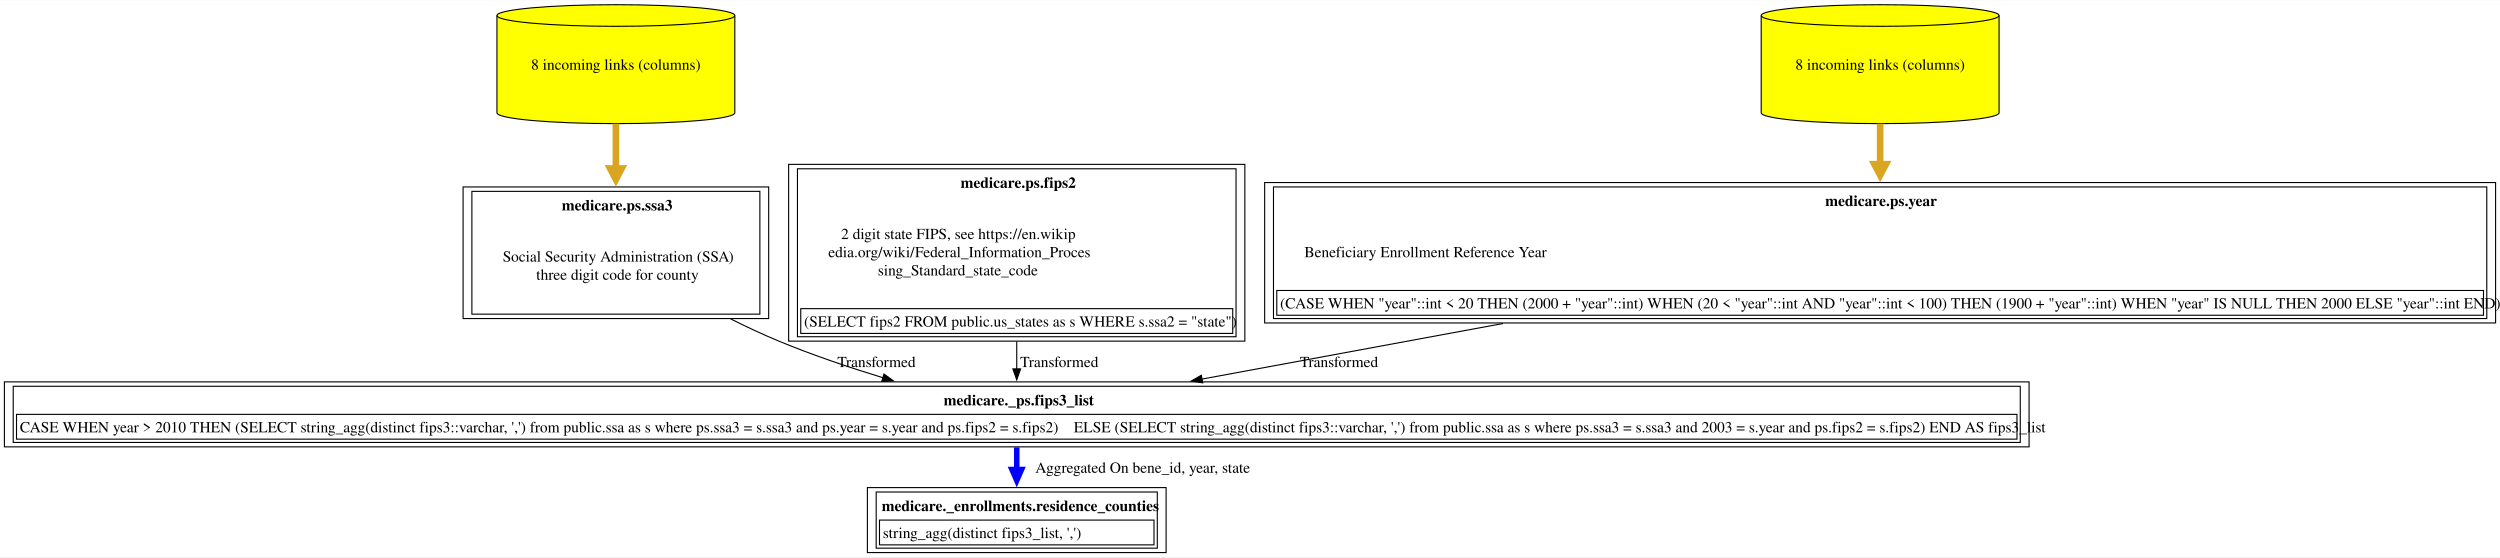
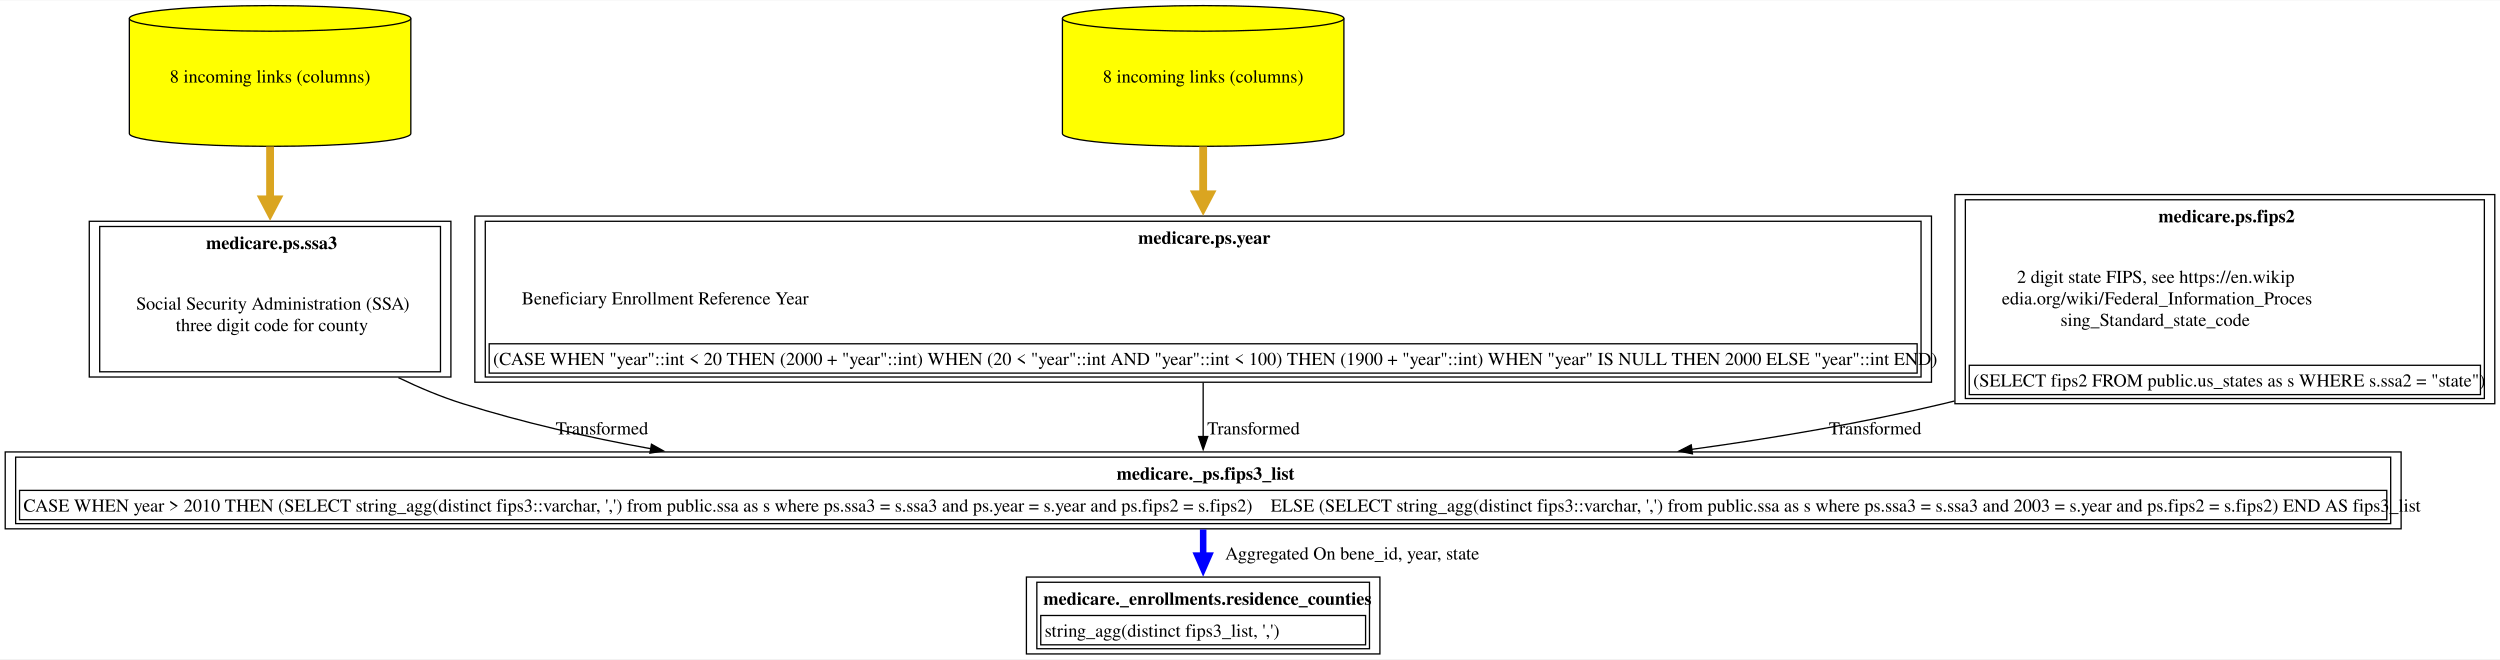
- <svg xmlns="http://www.w3.org/2000/svg" xmlns:xlink="http://www.w3.org/1999/xlink" width="2270pt" height="506pt" viewBox="0.00 0.00 2270.12 505.50">
+ <svg xmlns="http://www.w3.org/2000/svg" xmlns:xlink="http://www.w3.org/1999/xlink" width="1918pt" height="506pt" viewBox="0.00 0.00 1918.38 505.50">
  <g id="graph0" class="graph" transform="scale(1 1) rotate(0) translate(4 501.5)">
-     <polygon fill="white" stroke="none" points="-4,4 -4,-501.5 2266.12,-501.5 2266.12,4 -4,4" />
+     <polygon fill="white" stroke="none" points="-4,4 -4,-501.5 1914.38,-501.5 1914.38,4 -4,4" />
    <g id="node1" class="node">
      <g id="a_node1">
        <a xlink:href="../medicare._enrollments/residence_counties.html" xlink:title="&lt;TABLE&gt;" target="_blank">
          <polygon fill="none" stroke="black" points="1054.88,-59 783.62,-59 783.62,0 1054.88,0 1054.88,-59" />
          <text text-anchor="start" x="796.62" y="-37.7" font-family="Times,serif" font-weight="bold" font-size="14.00">medicare._enrollments.residence_counties</text>
          <polygon fill="none" stroke="black" points="794.62,-7 794.62,-29.5 1043.88,-29.5 1043.88,-7 794.62,-7" />
          <text text-anchor="start" x="797.62" y="-13.2" font-family="Times,serif" font-size="14.00">string_agg(distinct fips3_list, ',')</text>
          <polygon fill="none" stroke="black" points="791.62,-4 791.62,-55 1046.88,-55 1046.88,-4 791.62,-4" />
        </a>
      </g>
    </g>
    <g id="node2" class="node">
      <g id="a_node2">
        <a xlink:href="../medicare._ps/fips3_list.html" xlink:title="&lt;TABLE&gt;" target="_blank">
          <polygon fill="none" stroke="black" points="1838.5,-155 0,-155 0,-96 1838.5,-96 1838.5,-155" />
          <text text-anchor="start" x="852.88" y="-133.7" font-family="Times,serif" font-weight="bold" font-size="14.00">medicare._ps.fips3_list</text>
          <polygon fill="none" stroke="black" points="11,-103 11,-125.5 1827.5,-125.5 1827.5,-103 11,-103" />
          <text text-anchor="start" x="14" y="-109.2" font-family="Times,serif" font-size="14.00">CASE WHEN year &gt; 2010 THEN (SELECT string_agg(distinct fips3::varchar, ',') from public.ssa as s where ps.ssa3 = s.ssa3 and ps.year = s.year and ps.fips2 = s.fips2)    ELSE (SELECT string_agg(distinct fips3::varchar, ',') from public.ssa as s where ps.ssa3 = s.ssa3 and 2003 = s.year and ps.fips2 = s.fips2) END AS fips3_list</text>
          <polygon fill="none" stroke="black" points="8,-100 8,-151 1830.5,-151 1830.5,-100 8,-100" />
        </a>
      </g>
    </g>
    <g id="edge1" class="edge">
      <path fill="none" stroke="blue" stroke-width="5" d="M919.25,-95.53C919.25,-89.13 919.25,-82.2 919.25,-75.33" />
      <polygon fill="blue" stroke="blue" stroke-width="5" points="923.63,-75.45 919.25,-65.45 914.88,-75.45 923.63,-75.45" />
      <text text-anchor="middle" x="1033.62" y="-72.45" font-family="Times,serif" font-size="14.00">	  Aggregated On bene_id, year, state</text>
    </g>
    <g id="node3" class="node">
      <g id="a_node3">
        <a xlink:href="../medicare.ps/ssa3.html" xlink:title="&lt;TABLE&gt;" target="_blank">
-           <polygon fill="none" stroke="black" points="694,-332 416.5,-332 416.5,-212.5 694,-212.5 694,-332" />
-           <text text-anchor="start" x="506.12" y="-310.7" font-family="Times,serif" font-weight="bold" font-size="14.00">medicare.ps.ssa3</text>
-           <text text-anchor="start" x="452.5" y="-264.2" font-family="Times,serif" font-size="14.00">Social Security Administration (SSA)</text>
-           <text text-anchor="start" x="482.88" y="-247.7" font-family="Times,serif" font-size="14.00">three digit code for county</text>
-           <polygon fill="none" stroke="black" points="424.5,-216.5 424.5,-328 686,-328 686,-216.5 424.5,-216.5" />
+           <polygon fill="none" stroke="black" points="342,-332 64.5,-332 64.5,-212.5 342,-212.5 342,-332" />
+           <text text-anchor="start" x="154.12" y="-310.7" font-family="Times,serif" font-weight="bold" font-size="14.00">medicare.ps.ssa3</text>
+           <text text-anchor="start" x="100.5" y="-264.2" font-family="Times,serif" font-size="14.00">Social Security Administration (SSA)</text>
+           <text text-anchor="start" x="130.88" y="-247.7" font-family="Times,serif" font-size="14.00">three digit code for county</text>
+           <polygon fill="none" stroke="black" points="72.5,-216.5 72.5,-328 334,-328 334,-216.5 72.5,-216.5" />
        </a>
      </g>
    </g>
    <g id="edge2" class="edge">
-       <path fill="none" stroke="black" d="M659.52,-212.15C674,-204.91 688.85,-197.97 703.25,-192 733.28,-179.55 766.54,-168.29 797.77,-158.75" />
-       <polygon fill="black" stroke="black" points="798.71,-162.13 807.27,-155.89 796.69,-155.42 798.71,-162.13" />
-       <text text-anchor="middle" x="791.88" y="-168.45" font-family="Times,serif" font-size="14.00">  Transformed</text>
+       <path fill="none" stroke="black" d="M301.73,-212.01C317.85,-204.23 334.7,-197.18 351.25,-192 397.27,-177.6 446.28,-166.31 495.48,-157.46" />
+       <polygon fill="black" stroke="black" points="495.91,-160.94 505.15,-155.76 494.7,-154.05 495.91,-160.94" />
+       <text text-anchor="middle" x="457.88" y="-168.45" font-family="Times,serif" font-size="14.00">  Transformed</text>
    </g>
    <g id="node4" class="node">
      <g id="a_node4">
        <a xlink:href="../medicare.ps/ssa3.html" xlink:title="8 incoming links (columns)" target="_blank">
-           <path fill="yellow" stroke="black" d="M663.25,-487.68C663.25,-493.1 614.84,-497.5 555.25,-497.5 495.66,-497.5 447.25,-493.1 447.25,-487.68 447.25,-487.68 447.25,-399.32 447.25,-399.32 447.25,-393.9 495.66,-389.5 555.25,-389.5 614.84,-389.5 663.25,-393.9 663.25,-399.32 663.25,-399.32 663.25,-487.68 663.25,-487.68" />
-           <path fill="none" stroke="black" d="M663.25,-487.68C663.25,-482.26 614.84,-477.86 555.25,-477.86 495.66,-477.86 447.25,-482.26 447.25,-487.68" />
-           <text text-anchor="middle" x="555.25" y="-438.45" font-family="Times,serif" font-size="14.00">8 incoming links (columns)</text>
+           <path fill="yellow" stroke="black" d="M311.25,-487.68C311.25,-493.1 262.84,-497.5 203.25,-497.5 143.66,-497.5 95.25,-493.1 95.25,-487.68 95.25,-487.68 95.25,-399.32 95.25,-399.32 95.25,-393.9 143.66,-389.5 203.25,-389.5 262.84,-389.5 311.25,-393.9 311.25,-399.32 311.25,-399.32 311.25,-487.68 311.25,-487.68" />
+           <path fill="none" stroke="black" d="M311.25,-487.68C311.25,-482.26 262.84,-477.86 203.25,-477.86 143.66,-477.86 95.25,-482.26 95.25,-487.68" />
+           <text text-anchor="middle" x="203.25" y="-438.45" font-family="Times,serif" font-size="14.00">8 incoming links (columns)</text>
        </a>
      </g>
    </g>
    <g id="edge3" class="edge">
-       <path fill="none" stroke="goldenrod" stroke-width="6" d="M555.25,-389.41C555.25,-376.38 555.25,-362.19 555.25,-348.34" />
-       <polygon fill="goldenrod" stroke="goldenrod" stroke-width="6" points="560.5,-348.79 555.25,-338.79 550,-348.79 560.5,-348.79" />
+       <path fill="none" stroke="goldenrod" stroke-width="6" d="M203.25,-389.41C203.25,-376.38 203.25,-362.19 203.25,-348.34" />
+       <polygon fill="goldenrod" stroke="goldenrod" stroke-width="6" points="208.5,-348.79 203.25,-338.79 198,-348.79 208.5,-348.79" />
    </g>
    <g id="node5" class="node">
      <g id="a_node5">
-         <a xlink:href="../medicare.ps/fips2.html" xlink:title="&lt;TABLE&gt;" target="_blank">
-           <polygon fill="none" stroke="black" points="1126.38,-352.5 712.12,-352.5 712.12,-192 1126.38,-192 1126.38,-352.5" />
-           <text text-anchor="start" x="868.25" y="-331.2" font-family="Times,serif" font-weight="bold" font-size="14.00">medicare.ps.fips2</text>
-           <text text-anchor="start" x="759.75" y="-284.7" font-family="Times,serif" font-size="14.00">2 digit state FIPS, see https://en.wikip</text>
-           <text text-anchor="start" x="748.12" y="-268.2" font-family="Times,serif" font-size="14.00">edia.org/wiki/Federal_Information_Proces</text>
-           <text text-anchor="start" x="793.12" y="-251.7" font-family="Times,serif" font-size="14.00">sing_Standard_state_code</text>
-           <polygon fill="none" stroke="black" points="723.12,-199 723.12,-221.5 1115.38,-221.5 1115.38,-199 723.12,-199" />
-           <text text-anchor="start" x="726.12" y="-205.2" font-family="Times,serif" font-size="14.00">(SELECT fips2 FROM public.us_states as s WHERE s.ssa2 = "state")</text>
-           <polygon fill="none" stroke="black" points="720.12,-196 720.12,-348.5 1118.38,-348.5 1118.38,-196 720.12,-196" />
+         <a xlink:href="../medicare.ps/year.html" xlink:title="&lt;TABLE&gt;" target="_blank">
+           <polygon fill="none" stroke="black" points="1478.12,-336 360.38,-336 360.38,-208.5 1478.12,-208.5 1478.12,-336" />
+           <text text-anchor="start" x="869.38" y="-314.7" font-family="Times,serif" font-weight="bold" font-size="14.00">medicare.ps.year</text>
+           <text text-anchor="start" x="396.38" y="-268.2" font-family="Times,serif" font-size="14.00">Beneficiary Enrollment Reference Year</text>
+           <polygon fill="none" stroke="black" points="371.38,-215.5 371.38,-238 1467.12,-238 1467.12,-215.5 371.38,-215.5" />
+           <text text-anchor="start" x="374.38" y="-221.7" font-family="Times,serif" font-size="14.00">(CASE WHEN "year"::int &lt; 20 THEN (2000 + "year"::int) WHEN (20 &lt; "year"::int AND "year"::int &lt; 100) THEN (1900 + "year"::int) WHEN "year" IS NULL THEN 2000 ELSE "year"::int END)</text>
+           <polygon fill="none" stroke="black" points="368.38,-212.5 368.38,-332 1470.12,-332 1470.12,-212.5 368.38,-212.5" />
        </a>
      </g>
    </g>
    <g id="edge4" class="edge">
-       <path fill="none" stroke="black" d="M919.25,-191.68C919.25,-183.04 919.25,-174.54 919.25,-166.68" />
-       <polygon fill="black" stroke="black" points="922.75,-166.81 919.25,-156.81 915.75,-166.81 922.75,-166.81" />
+       <path fill="none" stroke="black" d="M919.25,-208.18C919.25,-194.07 919.25,-179.47 919.25,-166.59" />
+       <polygon fill="black" stroke="black" points="922.75,-166.82 919.25,-156.82 915.75,-166.82 922.75,-166.82" />
      <text text-anchor="middle" x="957.88" y="-168.45" font-family="Times,serif" font-size="14.00">  Transformed</text>
    </g>
    <g id="node6" class="node">
      <g id="a_node6">
-         <a xlink:href="../medicare.ps/year.html" xlink:title="&lt;TABLE&gt;" target="_blank">
-           <polygon fill="none" stroke="black" points="2262.12,-336 1144.38,-336 1144.38,-208.5 2262.12,-208.5 2262.12,-336" />
-           <text text-anchor="start" x="1653.38" y="-314.7" font-family="Times,serif" font-weight="bold" font-size="14.00">medicare.ps.year</text>
-           <text text-anchor="start" x="1180.38" y="-268.2" font-family="Times,serif" font-size="14.00">Beneficiary Enrollment Reference Year</text>
-           <polygon fill="none" stroke="black" points="1155.38,-215.5 1155.38,-238 2251.12,-238 2251.12,-215.5 1155.38,-215.5" />
-           <text text-anchor="start" x="1158.38" y="-221.7" font-family="Times,serif" font-size="14.00">(CASE WHEN "year"::int &lt; 20 THEN (2000 + "year"::int) WHEN (20 &lt; "year"::int AND "year"::int &lt; 100) THEN (1900 + "year"::int) WHEN "year" IS NULL THEN 2000 ELSE "year"::int END)</text>
-           <polygon fill="none" stroke="black" points="1152.38,-212.5 1152.38,-332 2254.12,-332 2254.12,-212.5 1152.38,-212.5" />
+         <a xlink:href="../medicare.ps/year.html" xlink:title="8 incoming links (columns)" target="_blank">
+           <path fill="yellow" stroke="black" d="M1027.25,-487.68C1027.25,-493.1 978.84,-497.5 919.25,-497.5 859.66,-497.5 811.25,-493.1 811.25,-487.68 811.25,-487.68 811.25,-399.32 811.25,-399.32 811.25,-393.9 859.66,-389.5 919.25,-389.5 978.84,-389.5 1027.25,-393.9 1027.25,-399.32 1027.25,-399.32 1027.25,-487.68 1027.25,-487.68" />
+           <path fill="none" stroke="black" d="M1027.25,-487.68C1027.25,-482.26 978.84,-477.86 919.25,-477.86 859.66,-477.86 811.25,-482.26 811.25,-487.68" />
+           <text text-anchor="middle" x="919.25" y="-438.45" font-family="Times,serif" font-size="14.00">8 incoming links (columns)</text>
        </a>
      </g>
    </g>
    <g id="edge5" class="edge">
-       <path fill="none" stroke="black" d="M1360.8,-208.02C1266.03,-190.53 1167.32,-172.3 1087.33,-157.53" />
-       <polygon fill="black" stroke="black" points="1088.13,-154.12 1077.66,-155.75 1086.86,-161.01 1088.13,-154.12" />
-       <text text-anchor="middle" x="1211.88" y="-168.45" font-family="Times,serif" font-size="14.00">  Transformed</text>
+       <path fill="none" stroke="goldenrod" stroke-width="6" d="M919.25,-389.41C919.25,-377.68 919.25,-365.01 919.25,-352.5" />
+       <polygon fill="goldenrod" stroke="goldenrod" stroke-width="6" points="924.5,-352.68 919.25,-342.68 914,-352.68 924.5,-352.68" />
    </g>
    <g id="node7" class="node">
      <g id="a_node7">
-         <a xlink:href="../medicare.ps/year.html" xlink:title="8 incoming links (columns)" target="_blank">
-           <path fill="yellow" stroke="black" d="M1811.25,-487.68C1811.25,-493.1 1762.84,-497.5 1703.25,-497.5 1643.66,-497.5 1595.25,-493.1 1595.25,-487.68 1595.25,-487.68 1595.25,-399.32 1595.25,-399.32 1595.25,-393.9 1643.66,-389.5 1703.25,-389.5 1762.84,-389.5 1811.25,-393.9 1811.25,-399.32 1811.25,-399.32 1811.25,-487.68 1811.25,-487.68" />
-           <path fill="none" stroke="black" d="M1811.25,-487.68C1811.25,-482.26 1762.84,-477.86 1703.25,-477.86 1643.66,-477.86 1595.25,-482.26 1595.25,-487.68" />
-           <text text-anchor="middle" x="1703.25" y="-438.45" font-family="Times,serif" font-size="14.00">8 incoming links (columns)</text>
+         <a xlink:href="../medicare.ps/fips2.html" xlink:title="&lt;TABLE&gt;" target="_blank">
+           <polygon fill="none" stroke="black" points="1910.38,-352.5 1496.12,-352.5 1496.12,-192 1910.38,-192 1910.38,-352.5" />
+           <text text-anchor="start" x="1652.25" y="-331.2" font-family="Times,serif" font-weight="bold" font-size="14.00">medicare.ps.fips2</text>
+           <text text-anchor="start" x="1543.75" y="-284.7" font-family="Times,serif" font-size="14.00">2 digit state FIPS, see https://en.wikip</text>
+           <text text-anchor="start" x="1532.12" y="-268.2" font-family="Times,serif" font-size="14.00">edia.org/wiki/Federal_Information_Proces</text>
+           <text text-anchor="start" x="1577.12" y="-251.7" font-family="Times,serif" font-size="14.00">sing_Standard_state_code</text>
+           <polygon fill="none" stroke="black" points="1507.12,-199 1507.12,-221.5 1899.38,-221.5 1899.38,-199 1507.12,-199" />
+           <text text-anchor="start" x="1510.12" y="-205.2" font-family="Times,serif" font-size="14.00">(SELECT fips2 FROM public.us_states as s WHERE s.ssa2 = "state")</text>
+           <polygon fill="none" stroke="black" points="1504.12,-196 1504.12,-348.5 1902.38,-348.5 1902.38,-196 1504.12,-196" />
        </a>
      </g>
    </g>
    <g id="edge6" class="edge">
-       <path fill="none" stroke="goldenrod" stroke-width="6" d="M1703.25,-389.41C1703.25,-377.68 1703.25,-365.01 1703.25,-352.5" />
-       <polygon fill="goldenrod" stroke="goldenrod" stroke-width="6" points="1708.5,-352.68 1703.25,-342.68 1698,-352.68 1708.5,-352.68" />
+       <path fill="none" stroke="black" d="M1495.74,-194.08C1492.9,-193.36 1490.07,-192.67 1487.25,-192 1425.4,-177.31 1358.94,-165.87 1294.06,-156.97" />
+       <polygon fill="black" stroke="black" points="1294.7,-153.52 1284.32,-155.65 1293.76,-160.46 1294.7,-153.52" />
+       <text text-anchor="middle" x="1434.88" y="-168.45" font-family="Times,serif" font-size="14.00">  Transformed</text>
    </g>
  </g>
</svg>
